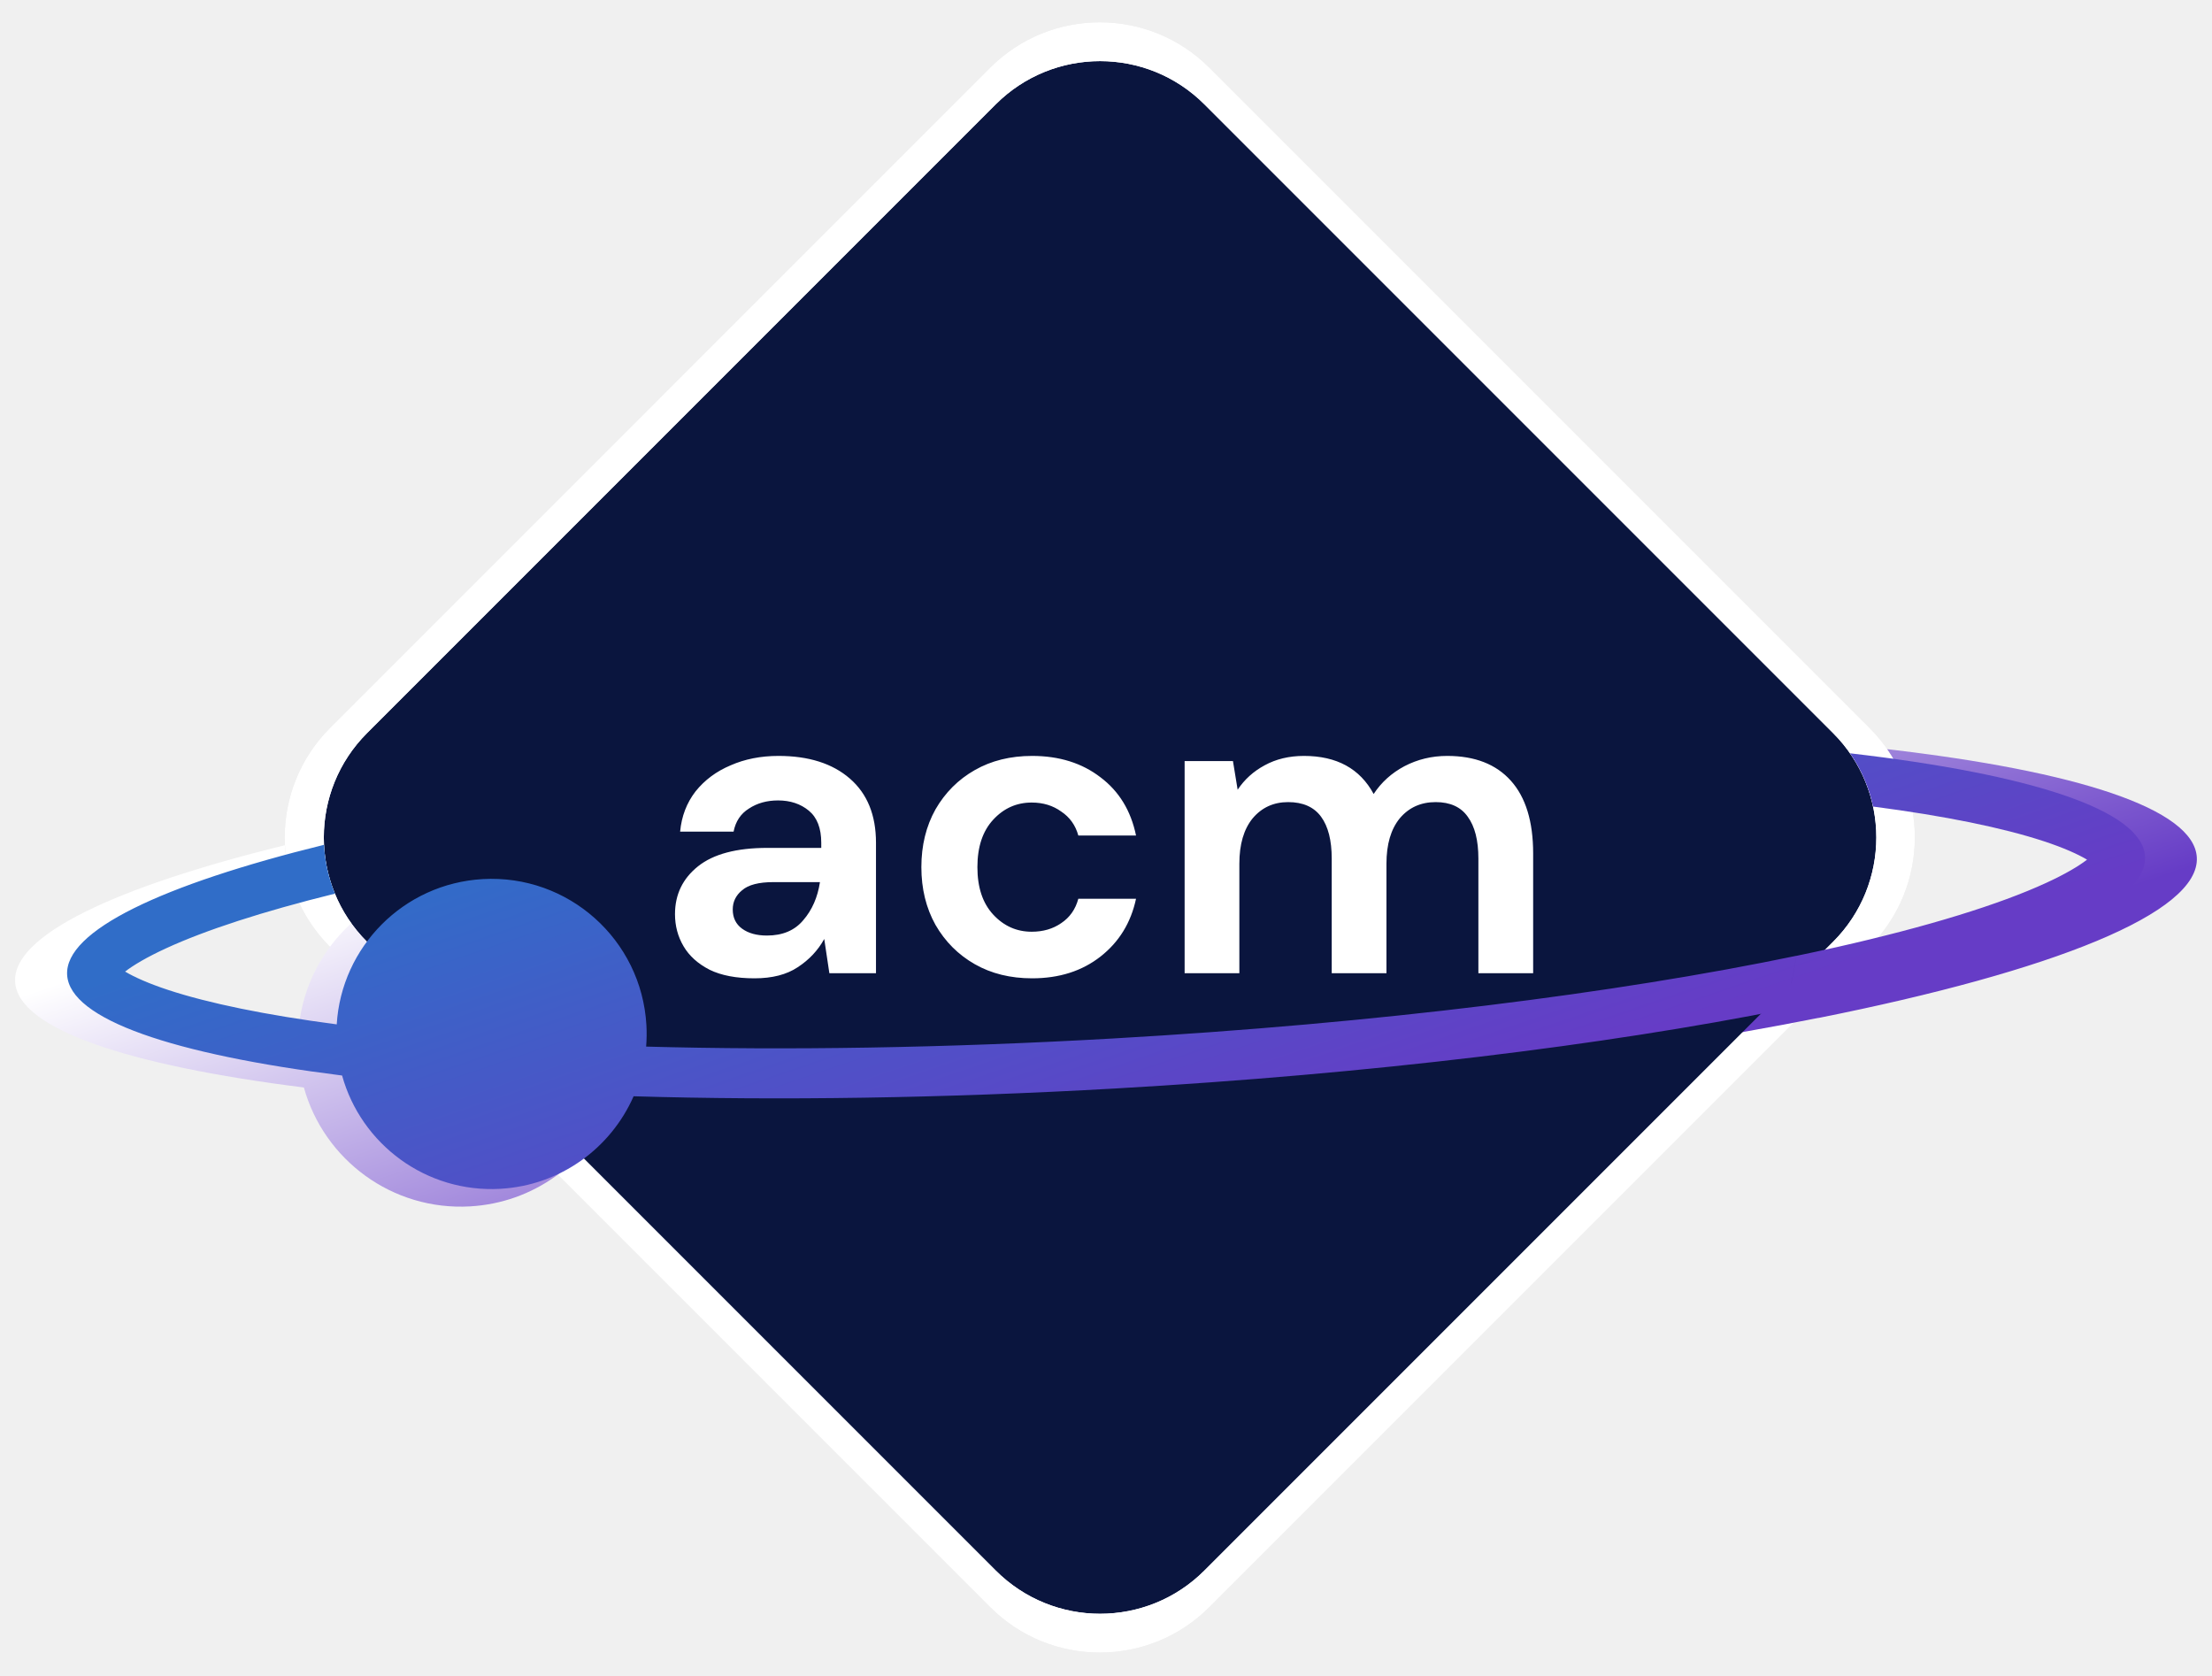
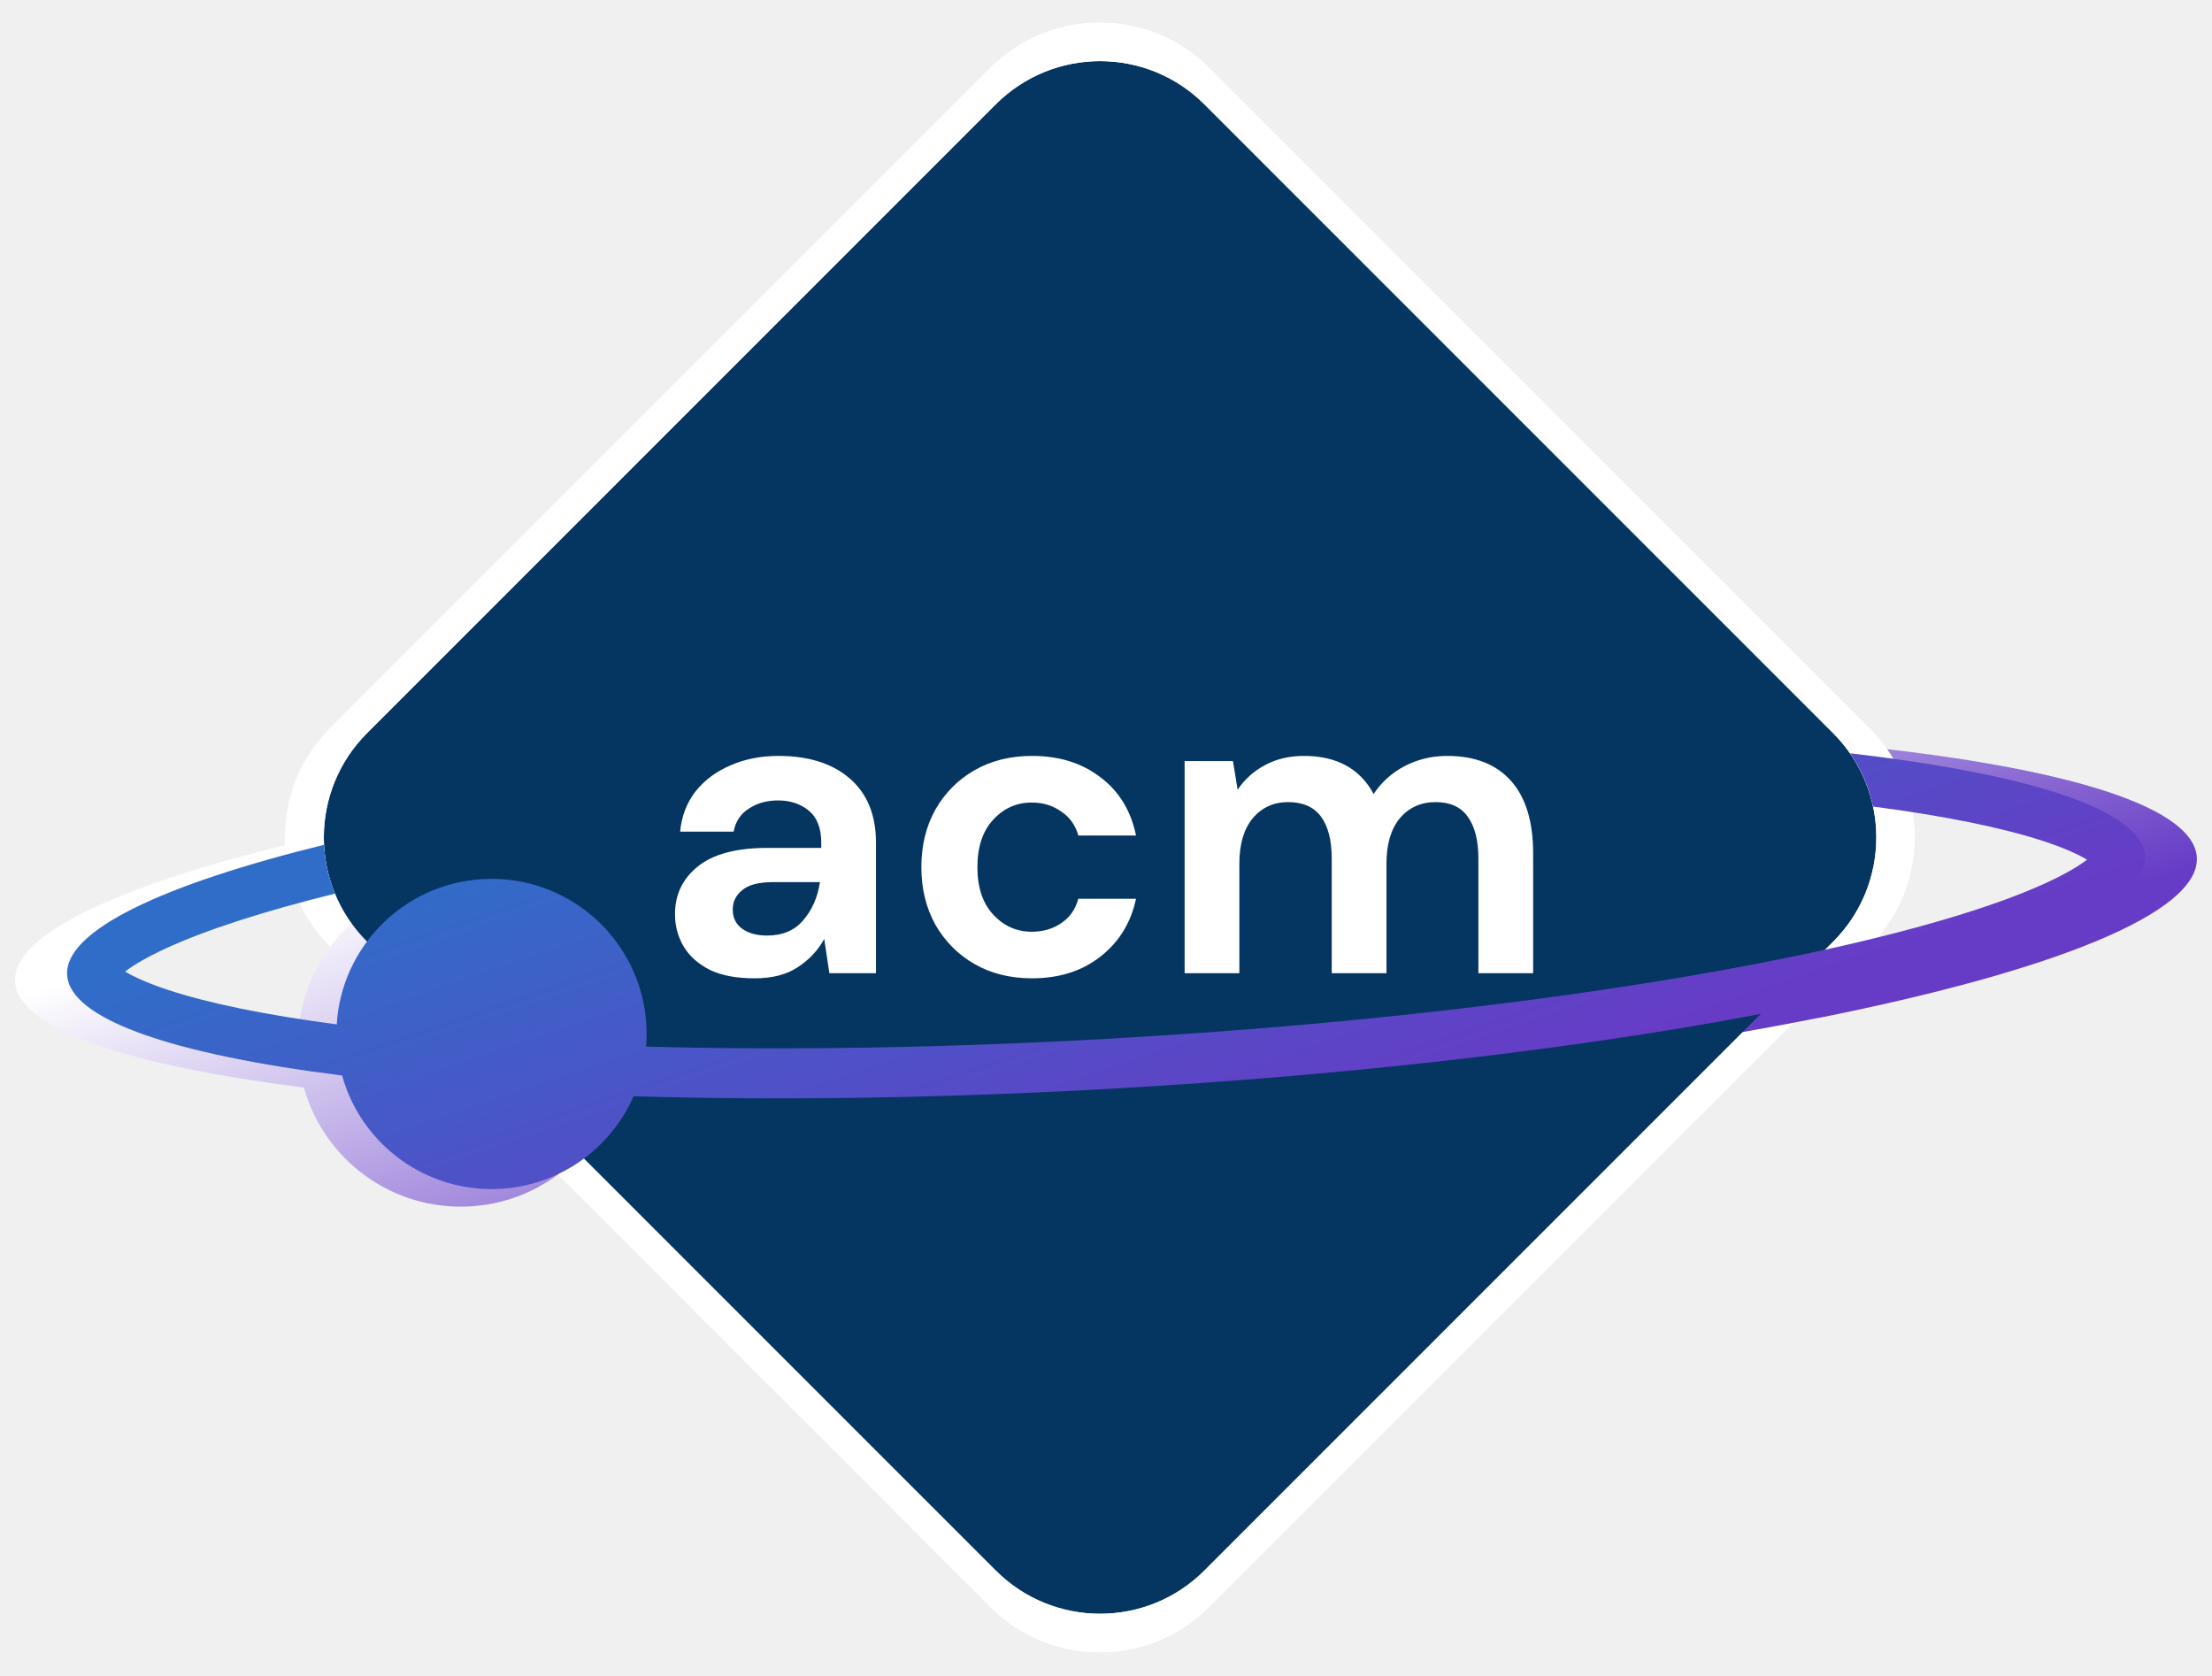
<svg xmlns="http://www.w3.org/2000/svg" width="66" height="50" viewBox="0 0 66 50" fill="none">
  <mask id="mask0_4071_3298" style="mask-type:alpha" maskUnits="userSpaceOnUse" x="8" y="0" width="50" height="50">
    <path d="M29.546 2.018L9.849 21.716C8.044 23.521 8.044 26.447 9.849 28.252L29.546 47.949C31.351 49.754 34.278 49.754 36.082 47.949L55.78 28.252C57.585 26.447 57.585 23.521 55.78 21.716L36.082 2.018C34.278 0.214 31.351 0.214 29.546 2.018Z" fill="#0A153E" />
  </mask>
  <g mask="url(#mask0_4071_3298)">
    <path d="M29.546 2.018L9.849 21.716C8.044 23.521 8.044 26.447 9.849 28.252L29.546 47.949C31.351 49.754 34.278 49.754 36.082 47.949L55.78 28.252C57.585 26.447 57.585 23.521 55.78 21.716L36.082 2.018C34.278 0.214 31.351 0.214 29.546 2.018Z" fill="white" />
  </g>
  <path fill-rule="evenodd" clip-rule="evenodd" d="M0.451 29.291C0.372 27.907 3.421 26.466 8.501 25.216C8.527 25.738 8.641 26.256 8.843 26.746C6.574 27.306 4.785 27.889 3.544 28.461C2.943 28.738 2.53 28.986 2.266 29.188C2.551 29.358 2.99 29.558 3.619 29.764C4.883 30.18 6.665 30.548 8.899 30.842C9.045 28.417 10.987 26.431 13.472 26.289C16.151 26.136 18.447 28.184 18.6 30.863C18.613 31.091 18.61 31.316 18.592 31.537C22.981 31.657 27.951 31.584 33.216 31.283C41.509 30.81 49.012 29.861 54.627 28.693L54.627 28.695C55.059 28.606 55.479 28.515 55.888 28.422C58.764 27.774 60.99 27.083 62.454 26.409C63.055 26.132 63.468 25.884 63.733 25.682C63.447 25.511 63.008 25.312 62.38 25.105C61.103 24.685 59.297 24.314 57.032 24.018C56.907 23.431 56.666 22.863 56.31 22.351C61.956 23.004 65.465 24.127 65.547 25.578C65.642 27.236 61.252 28.974 54.259 30.37L54.26 30.367C48.634 31.49 41.322 32.391 33.305 32.848C27.867 33.158 22.727 33.229 18.199 33.093C17.487 34.713 15.913 35.883 14.026 35.991C11.701 36.124 9.666 34.6 9.067 32.444C3.786 31.782 0.53 30.689 0.451 29.291ZM64.032 25.398C64.032 25.398 64.03 25.401 64.025 25.409C64.029 25.401 64.032 25.398 64.032 25.398ZM1.936 28.94C1.936 28.94 1.939 28.943 1.944 28.949C1.938 28.943 1.935 28.94 1.936 28.94ZM1.966 29.472C1.966 29.472 1.968 29.468 1.973 29.461C1.969 29.468 1.966 29.472 1.966 29.472ZM64.06 25.927L64.055 25.92C64.059 25.927 64.062 25.93 64.062 25.93C64.062 25.93 64.062 25.93 64.062 25.93L64.06 25.927Z" fill="url(#paint0_linear_4071_3298)" />
  <mask id="mask1_4071_3298" style="mask-type:alpha" maskUnits="userSpaceOnUse" x="9" y="1" width="47" height="48">
    <path d="M29.711 3.112L10.951 21.872C9.232 23.591 9.232 26.378 10.951 28.097L29.711 46.856C31.43 48.575 34.217 48.575 35.935 46.856L54.695 28.097C56.414 26.378 56.414 23.591 54.695 21.872L35.935 3.112C34.217 1.394 31.43 1.394 29.711 3.112Z" fill="#0A153E" />
  </mask>
  <g mask="url(#mask1_4071_3298)">
-     <path d="M29.711 3.112L10.951 21.872C9.232 23.591 9.232 26.378 10.951 28.097L29.711 46.856C31.43 48.575 34.217 48.575 35.935 46.856L54.695 28.097C56.414 26.378 56.414 23.591 54.695 21.872L35.935 3.112C34.217 1.394 31.43 1.394 29.711 3.112Z" fill="#0A153E" />
+     <path d="M29.711 3.112L10.951 21.872C9.232 23.591 9.232 26.378 10.951 28.097L29.711 46.856C31.43 48.575 34.217 48.575 35.935 46.856L54.695 28.097C56.414 26.378 56.414 23.591 54.695 21.872L35.935 3.112C34.217 1.394 31.43 1.394 29.711 3.112Z" fill="#053561" />
  </g>
  <path d="M22.513 29.187C21.969 29.187 21.522 29.102 21.174 28.932C20.825 28.753 20.565 28.52 20.395 28.23C20.225 27.941 20.14 27.622 20.14 27.273C20.14 26.686 20.37 26.21 20.829 25.844C21.288 25.479 21.977 25.296 22.896 25.296H24.504V25.143C24.504 24.709 24.38 24.39 24.134 24.186C23.887 23.982 23.581 23.88 23.215 23.88C22.883 23.88 22.594 23.96 22.347 24.122C22.101 24.275 21.948 24.505 21.888 24.811H20.293C20.336 24.352 20.489 23.952 20.753 23.611C21.025 23.271 21.373 23.012 21.799 22.833C22.224 22.646 22.7 22.552 23.228 22.552C24.13 22.552 24.84 22.778 25.359 23.229C25.878 23.68 26.137 24.317 26.137 25.143V29.034H24.746L24.593 28.013C24.406 28.354 24.142 28.634 23.802 28.856C23.47 29.077 23.041 29.187 22.513 29.187ZM22.883 27.911C23.351 27.911 23.713 27.758 23.968 27.452C24.232 27.146 24.397 26.767 24.465 26.317H23.075C22.641 26.317 22.33 26.397 22.143 26.559C21.956 26.712 21.863 26.903 21.863 27.133C21.863 27.38 21.956 27.571 22.143 27.707C22.33 27.843 22.577 27.911 22.883 27.911ZM30.796 29.187C30.149 29.187 29.579 29.047 29.086 28.766C28.593 28.485 28.201 28.094 27.912 27.592C27.632 27.09 27.491 26.516 27.491 25.87C27.491 25.223 27.632 24.649 27.912 24.147C28.201 23.646 28.593 23.254 29.086 22.974C29.579 22.693 30.149 22.552 30.796 22.552C31.604 22.552 32.285 22.765 32.837 23.191C33.39 23.607 33.743 24.186 33.896 24.926H32.174C32.089 24.619 31.919 24.381 31.663 24.211C31.417 24.033 31.123 23.943 30.783 23.943C30.332 23.943 29.95 24.113 29.635 24.454C29.32 24.794 29.163 25.266 29.163 25.87C29.163 26.474 29.32 26.946 29.635 27.286C29.95 27.626 30.332 27.797 30.783 27.797C31.123 27.797 31.417 27.712 31.663 27.541C31.919 27.371 32.089 27.129 32.174 26.814H33.896C33.743 27.529 33.39 28.103 32.837 28.537C32.285 28.97 31.604 29.187 30.796 29.187ZM35.346 29.034V22.706H36.788L36.928 23.561C37.132 23.254 37.4 23.012 37.732 22.833C38.072 22.646 38.463 22.552 38.906 22.552C39.884 22.552 40.577 22.931 40.986 23.688C41.215 23.339 41.521 23.063 41.904 22.859C42.295 22.655 42.721 22.552 43.18 22.552C44.005 22.552 44.639 22.799 45.081 23.293C45.523 23.786 45.745 24.509 45.745 25.462V29.034H44.111V25.615C44.111 25.07 44.005 24.654 43.792 24.364C43.588 24.075 43.269 23.93 42.836 23.93C42.393 23.93 42.036 24.092 41.764 24.415C41.5 24.739 41.368 25.189 41.368 25.768V29.034H39.735V25.615C39.735 25.07 39.629 24.654 39.416 24.364C39.203 24.075 38.876 23.93 38.434 23.93C38 23.93 37.647 24.092 37.375 24.415C37.111 24.739 36.979 25.189 36.979 25.768V29.034H35.346Z" fill="white" />
  <path fill-rule="evenodd" clip-rule="evenodd" d="M2.003 29.084C1.928 27.767 4.831 26.395 9.669 25.204C9.693 25.701 9.802 26.194 9.994 26.661C7.834 27.194 6.131 27.75 4.95 28.294C4.377 28.558 3.983 28.794 3.732 28.986C4.004 29.148 4.422 29.338 5.02 29.535C6.224 29.931 7.921 30.281 10.047 30.561C10.187 28.252 12.037 26.362 14.403 26.227C16.955 26.081 19.141 28.032 19.287 30.583C19.299 30.8 19.296 31.014 19.279 31.224C23.459 31.338 28.193 31.268 33.207 30.982C41.106 30.532 48.251 29.628 53.599 28.515C53.518 29.054 53.401 29.586 53.249 30.11C47.891 31.179 40.927 32.037 33.292 32.473C28.113 32.768 23.218 32.835 18.905 32.706C18.227 34.249 16.728 35.364 14.93 35.467C12.716 35.593 10.777 34.141 10.207 32.087C5.179 31.456 2.079 30.416 2.003 29.084ZM60.984 25.098C59.767 24.698 58.047 24.344 55.888 24.063C55.769 23.503 55.54 22.962 55.2 22.474C60.579 23.096 63.922 24.166 64.001 25.549C64.091 27.127 59.909 28.783 53.249 30.112C53.401 29.588 53.518 29.056 53.599 28.517C54.01 28.432 54.411 28.345 54.801 28.257C57.54 27.639 59.66 26.981 61.054 26.339C61.627 26.076 62.02 25.84 62.272 25.647C62 25.485 61.582 25.295 60.984 25.098ZM62.557 25.377C62.557 25.377 62.556 25.38 62.551 25.387L62.555 25.38L62.556 25.378L62.557 25.377ZM3.418 28.75C3.418 28.75 3.421 28.753 3.425 28.759C3.42 28.753 3.417 28.75 3.418 28.75ZM3.447 29.256C3.446 29.256 3.448 29.253 3.453 29.246C3.449 29.253 3.447 29.256 3.447 29.256ZM62.579 25.874C62.584 25.88 62.586 25.883 62.586 25.883L62.585 25.882C62.584 25.881 62.583 25.88 62.582 25.878C62.581 25.877 62.58 25.876 62.579 25.874Z" fill="url(#paint1_linear_4071_3298)" />
  <defs>
    <linearGradient id="paint0_linear_4071_3298" x1="29.638" y1="17.99" x2="35.75" y2="35.948" gradientUnits="userSpaceOnUse">
      <stop offset="0.092" stop-color="white" />
      <stop offset="1" stop-color="#663CC6" />
      <stop offset="1" stop-color="#663CC6" />
    </linearGradient>
    <linearGradient id="paint1_linear_4071_3298" x1="29.801" y1="18.321" x2="35.623" y2="35.425" gradientUnits="userSpaceOnUse">
      <stop offset="0.092" stop-color="#306DC8" />
      <stop offset="1" stop-color="#663CC6" />
      <stop offset="1" stop-color="#663CC6" />
    </linearGradient>
  </defs>
</svg>
